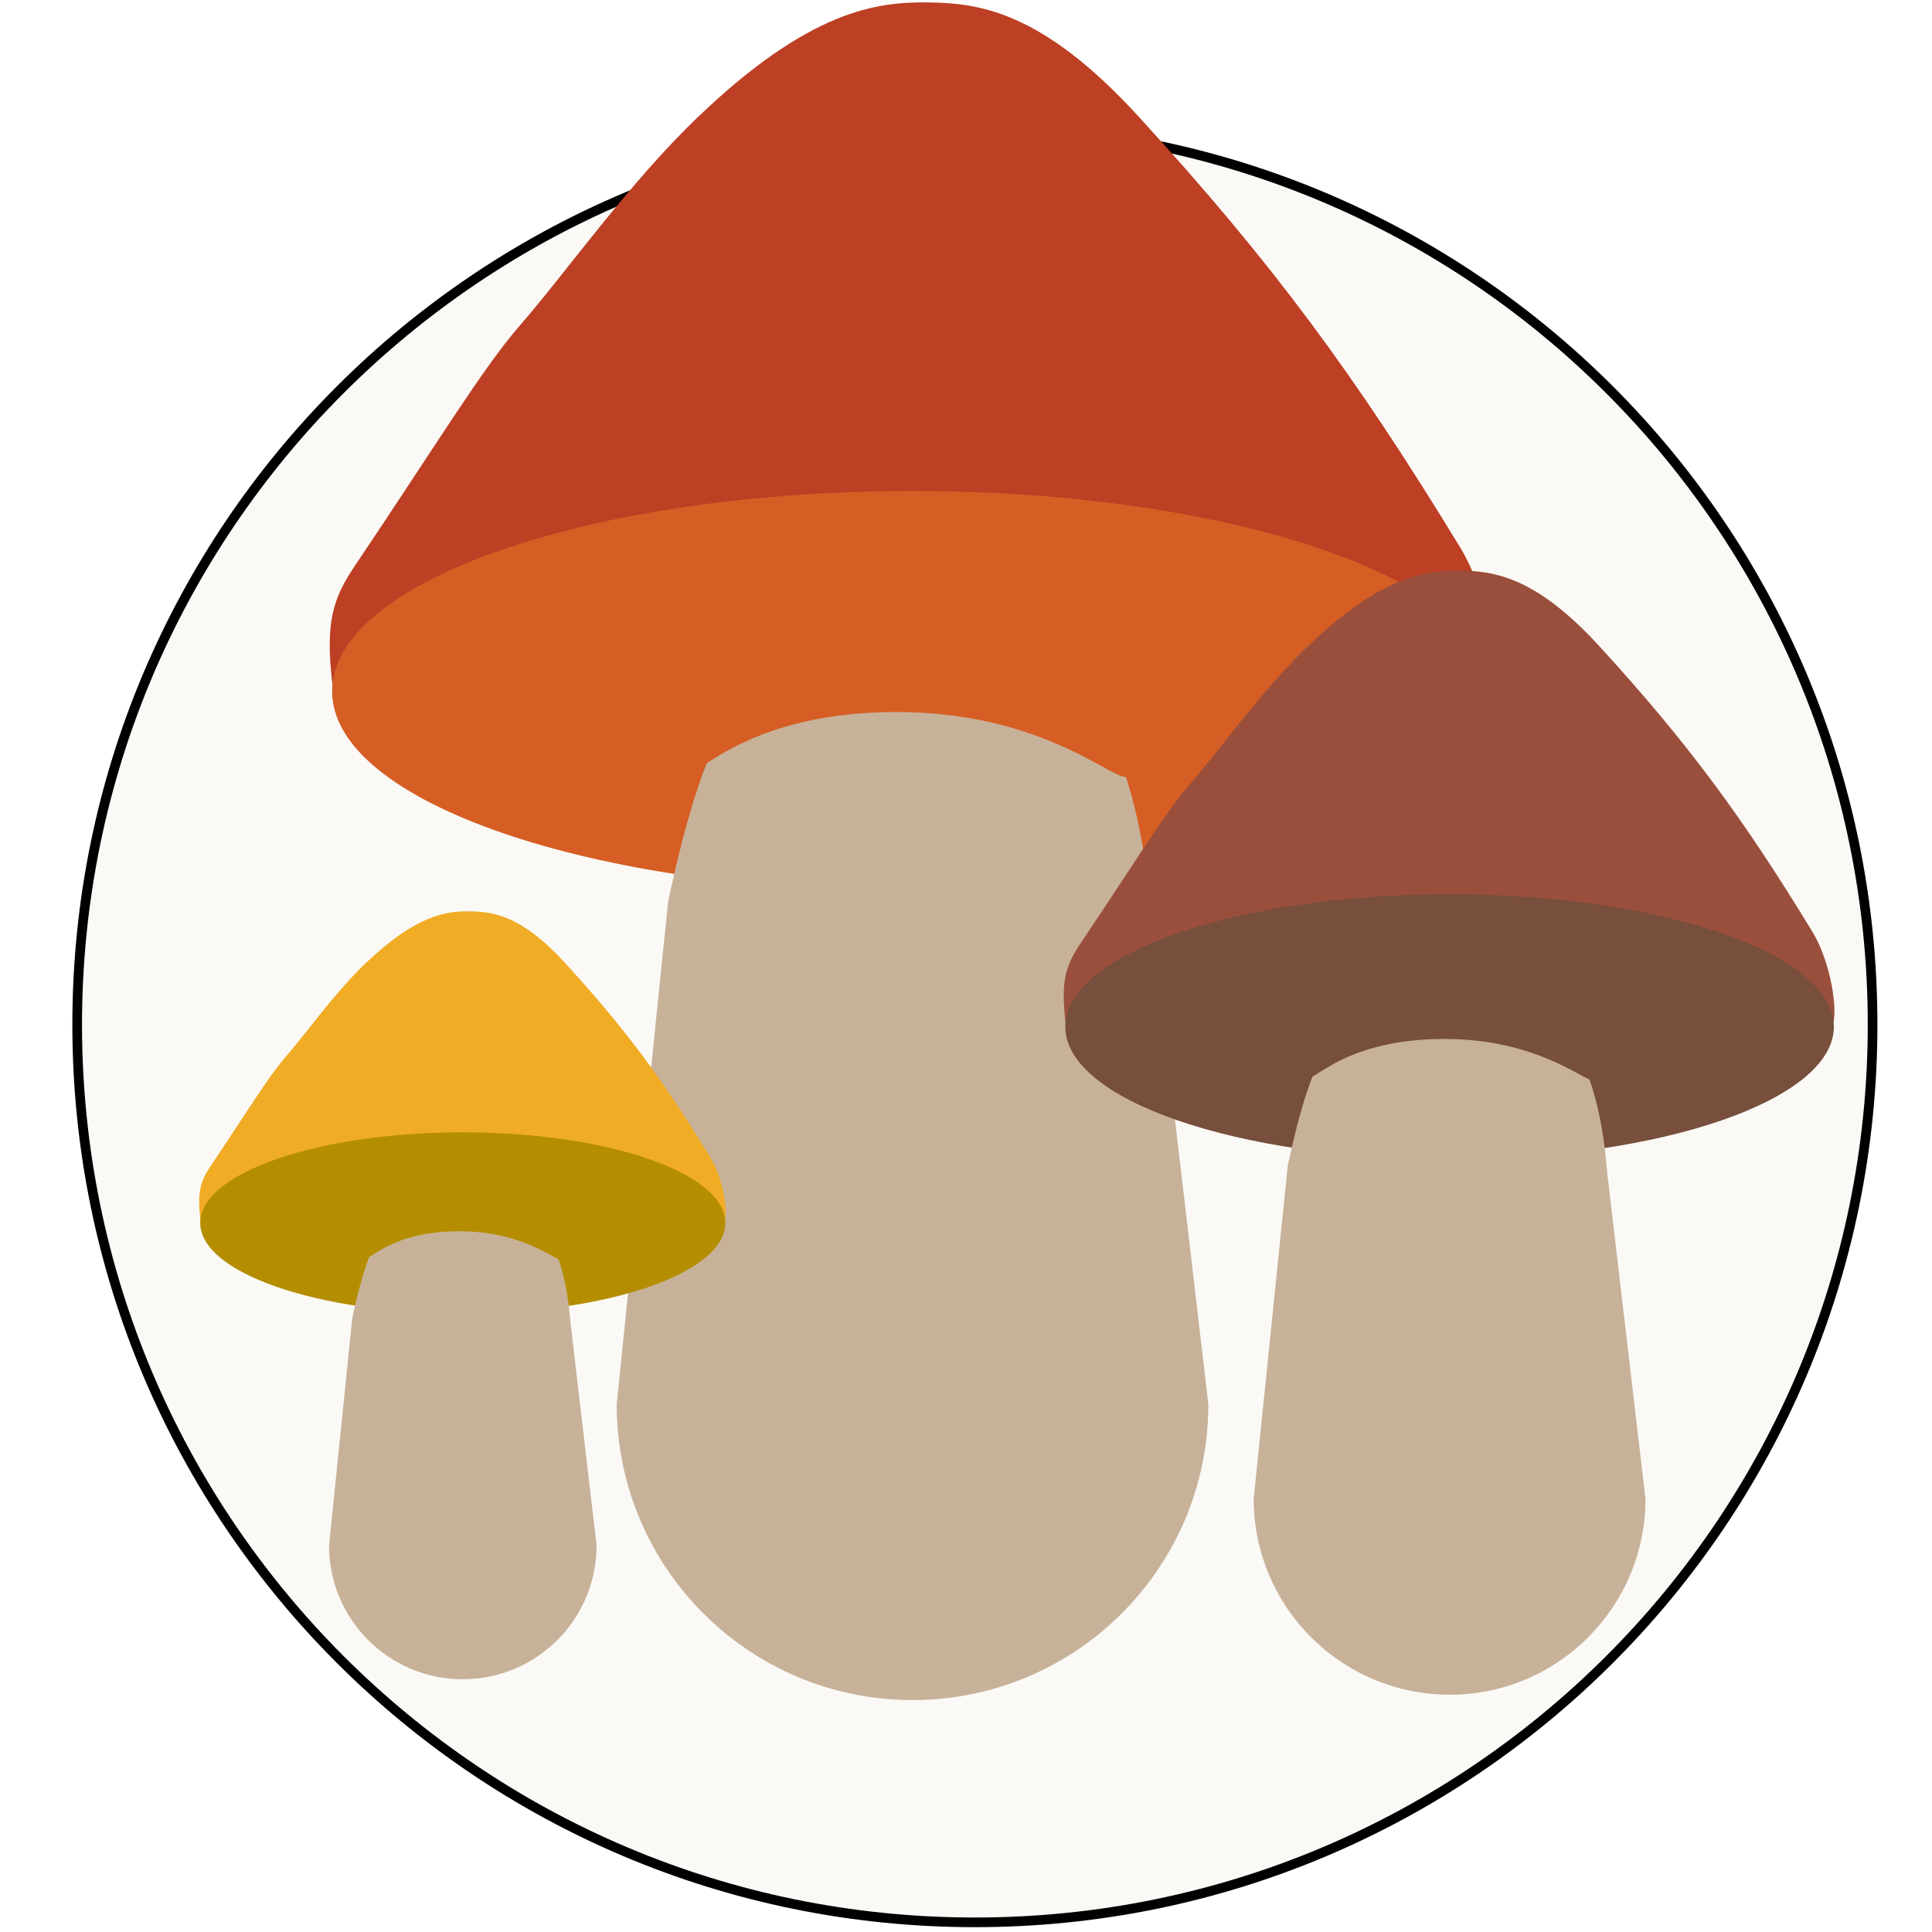
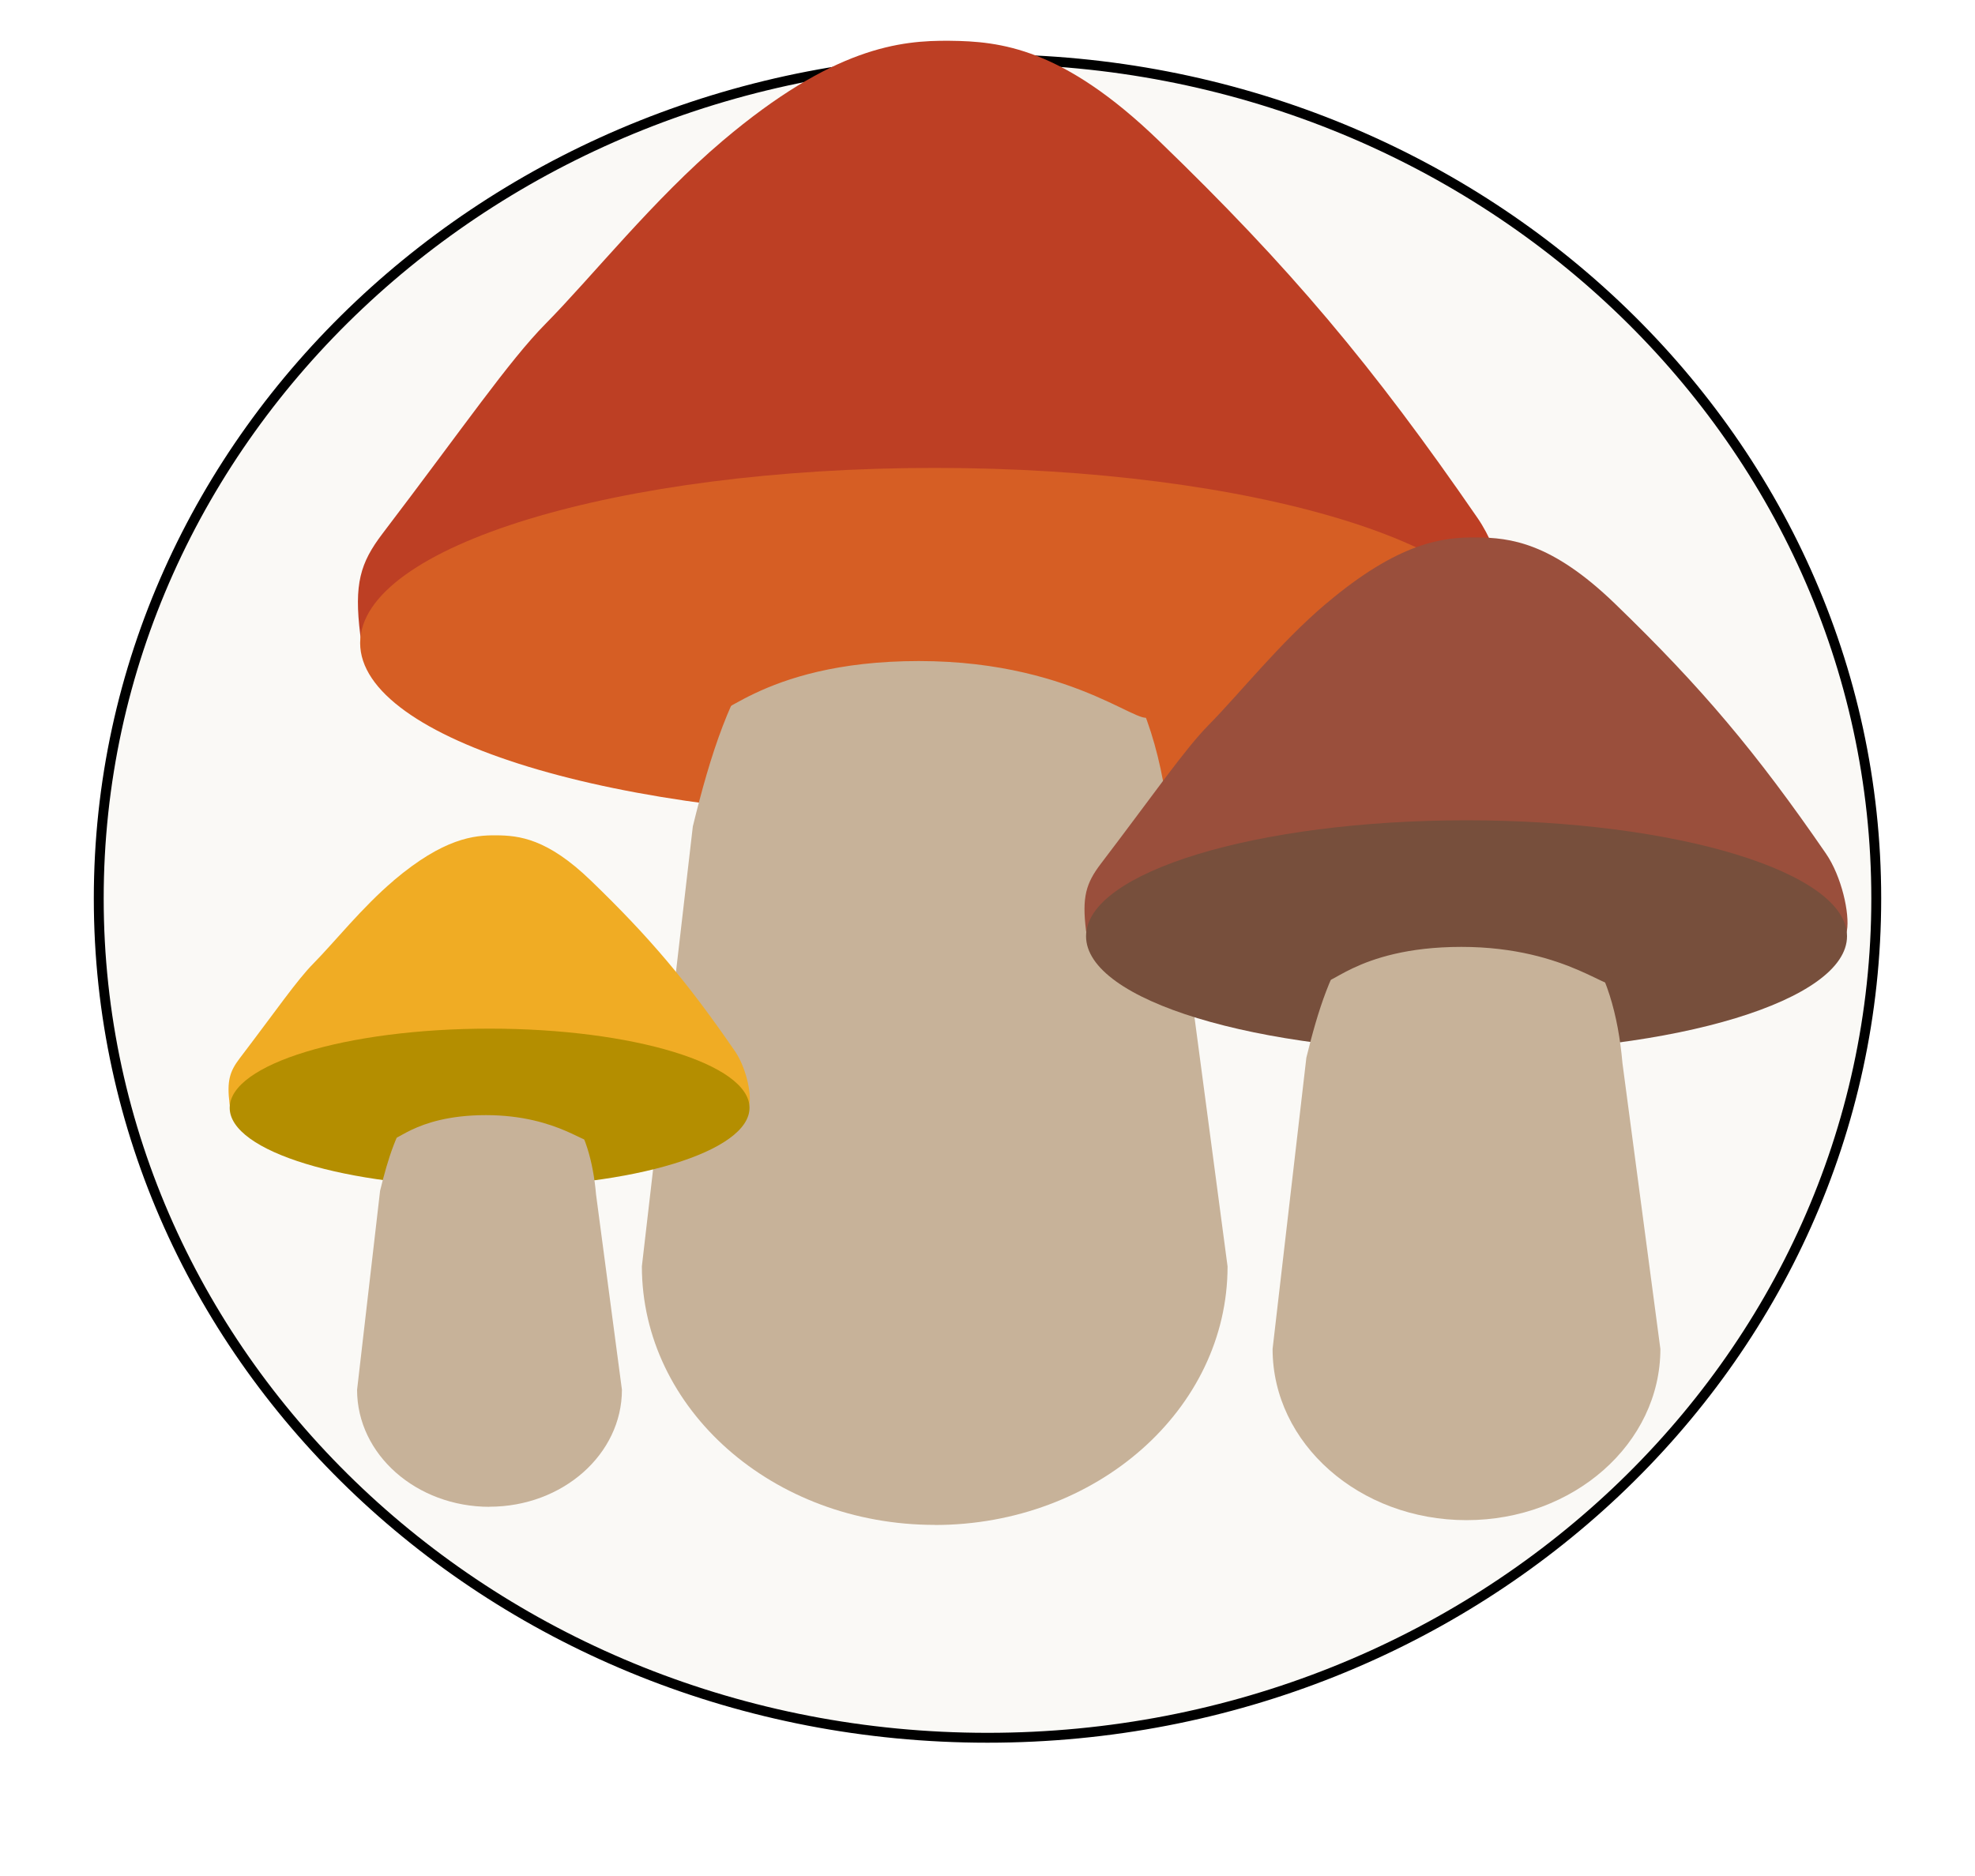
- <svg xmlns="http://www.w3.org/2000/svg" id="Layer_1" width="200" height="200" viewBox="0 0 200 200">
+ <svg xmlns="http://www.w3.org/2000/svg" id="Layer_1" width="200" height="190" viewBox="0 0 200 190">
  <defs>
    <style>.cls-1{fill:#faf9f6;stroke:#000;stroke-miterlimit:10;}.cls-2{fill:#774f3c;}.cls-2,.cls-3,.cls-4,.cls-5,.cls-6,.cls-7,.cls-8{stroke-width:0px;}.cls-3{fill:#c7b299;}.cls-4{fill:#d65e24;}.cls-5{fill:#bd3f24;}.cls-6{fill:#b48e00;}.cls-7{fill:#9a4f3c;}.cls-8{fill:#f0ac24;}</style>
  </defs>
-   <circle class="cls-1" cx="100.92" cy="106.07" r="92.93" />
-   <path class="cls-4" d="M117.75,79.63c0,2.85-7.05-6.16-24.13-6.16s-21.47,8.34-21.47,5.49,6.02-19.31,23.1-19.31,22.5,17.12,22.5,19.97Z" />
-   <path class="cls-5" d="M72.29,12.08C83.85,1,90.85.19,96.01.25c5.29.06,11.81.83,21.87,11.83,13.72,15,22.34,26.62,33.33,44.68,2.5,4.11,3.79,10.79,3.33,13.81-.63,4.14-10.86,5.02-24.8,8.16-34,7.65-44.11,7.89-55.97,5.52-3.05-.61-38.13-2.29-39.39-13.68-.67-6.02,0-8.5,2.33-11.96,8.53-12.68,13.22-20.44,17.05-24.85,4.86-5.58,11.3-14.76,18.53-21.69Z" />
-   <ellipse class="cls-4" cx="94.46" cy="71.56" rx="60.08" ry="20.73" />
-   <path class="cls-3" d="M94.46,175.99h0c-16.91,0-30.62-13.71-30.62-30.62l5.33-52.09c3.66-16.98,8.38-30.12,25.3-30.12h0c16.91,0,23.3,13.81,24.63,31.12l5.99,51.09c0,16.91-13.71,30.62-30.62,30.62Z" />
-   <path class="cls-7" d="M135.38,66.9c7.66-7.34,12.29-7.87,15.71-7.83,3.5.04,7.82.55,14.48,7.83,9.08,9.93,14.79,17.63,22.07,29.59,1.65,2.72,2.51,7.14,2.2,9.14-.42,2.74-7.19,3.33-16.42,5.4-22.51,5.06-29.21,5.22-37.06,3.66-2.02-.4-25.25-1.52-26.08-9.06-.44-3.99,0-5.63,1.54-7.92,5.65-8.4,8.75-13.54,11.29-16.45,3.22-3.69,7.48-9.77,12.27-14.36Z" />
-   <ellipse class="cls-2" cx="150.06" cy="106.29" rx="39.78" ry="13.72" />
-   <path class="cls-3" d="M150.06,175.43h0c-11.2,0-20.28-9.08-20.28-20.28l3.53-34.49c2.42-11.24,5.55-19.94,16.75-19.94h0c11.2,0,15.43,9.15,16.31,20.61l3.97,33.83c0,11.2-9.08,20.28-20.28,20.28Z" />
-   <path class="cls-2" d="M165.49,111.63c0,1.89-4.67-4.08-15.98-4.08s-14.21,5.52-14.21,3.64,3.98-12.78,15.29-12.78,14.9,11.34,14.9,13.22Z" />
-   <path class="cls-8" d="M37.88,99.69c5.23-5.01,8.4-5.38,10.73-5.35,2.39.03,5.34.37,9.89,5.35,6.21,6.79,10.11,12.04,15.08,20.21,1.13,1.86,1.71,4.88,1.51,6.25-.28,1.87-4.91,2.27-11.22,3.69-15.38,3.46-19.95,3.57-25.32,2.5-1.38-.27-17.25-1.04-17.82-6.19-.3-2.72,0-3.84,1.05-5.41,3.86-5.74,5.98-9.25,7.71-11.24,2.2-2.52,5.11-6.68,8.38-9.81Z" />
-   <ellipse class="cls-6" cx="47.91" cy="126.6" rx="27.18" ry="9.38" />
-   <path class="cls-3" d="M47.91,173.84h0c-7.65,0-13.85-6.2-13.85-13.85l2.41-23.57c1.66-7.68,3.79-13.63,11.44-13.63h0c7.65,0,10.54,6.25,11.14,14.08l2.71,23.11c0,7.65-6.2,13.85-13.85,13.85Z" />
-   <path class="cls-6" d="M58.45,130.25c0,1.29-3.19-2.79-10.92-2.79s-9.71,3.77-9.71,2.48,2.72-8.73,10.45-8.73,10.18,7.75,10.18,9.03Z" />
-   <path class="cls-4" d="M116.92,79.87c0,2.85-7.05-6.16-24.13-6.16s-21.47,8.34-21.47,5.49,6.02-19.31,23.1-19.31,22.5,17.12,22.5,19.97Z" />
+   <ellipse class="cls-1" cx="100" cy="91" rx="90" ry="85" />
+   <path class="cls-4" d="M117.22,72.02c0,2.44-6.83-5.27-23.37-5.27s-20.79,7.14-20.79,4.7,5.83-16.51,22.37-16.51,21.79,14.64,21.79,17.08Z" />
+   <path class="cls-5" d="M73.19,14.25c11.2-9.48,17.98-10.17,22.98-10.12,5.13.05,11.44.71,21.18,10.12,13.29,12.83,21.64,22.77,32.28,38.22,2.42,3.51,3.67,9.23,3.22,11.81-.61,3.54-10.52,4.3-24.01,6.98-32.93,6.54-42.72,6.75-54.21,4.72-2.95-.52-36.93-1.96-38.15-11.7-.64-5.15,0-7.27,2.25-10.23,8.26-10.85,12.8-17.49,16.51-21.25,4.71-4.77,10.94-12.62,17.95-18.55Z" />
+   <ellipse class="cls-4" cx="94.66" cy="65.12" rx="58.19" ry="17.73" />
+   <path class="cls-3" d="M94.66,154.44h0c-16.38,0-29.66-11.73-29.66-26.19l5.16-44.55c3.55-14.52,8.12-25.76,24.5-25.76h0c16.38,0,22.57,11.81,23.85,26.62l5.8,43.7c0,14.47-13.28,26.19-29.66,26.19Z" />
+   <path class="cls-7" d="M134.3,61.13c7.42-6.28,11.9-6.73,15.21-6.7,3.39.03,7.57.47,14.02,6.7,8.8,8.5,14.33,15.08,21.37,25.31,1.6,2.33,2.43,6.11,2.13,7.82-.4,2.34-6.97,2.84-15.9,4.62-21.81,4.33-28.29,4.47-35.89,3.13-1.95-.34-24.45-1.3-25.26-7.75-.43-3.41,0-4.81,1.49-6.77,5.47-7.18,8.48-11.58,10.93-14.07,3.12-3.16,7.24-8.36,11.88-12.28Z" />
+   <ellipse class="cls-2" cx="148.51" cy="94.82" rx="38.53" ry="11.74" />
+   <path class="cls-3" d="M148.51,153.96h0c-10.85,0-19.64-7.76-19.64-17.34l3.42-29.5c2.35-9.61,5.38-17.06,16.22-17.06h0c10.85,0,14.94,7.82,15.79,17.62l3.84,28.94c0,9.58-8.79,17.34-19.64,17.34Z" />
+   <path class="cls-2" d="M163.46,99.39c0,1.61-4.52-3.49-15.47-3.49s-13.77,4.72-13.77,3.11,3.86-10.93,14.81-10.93,14.43,9.7,14.43,11.31Z" />
+   <path class="cls-8" d="M39.86,89.18c5.07-4.29,8.13-4.6,10.39-4.58,2.32.02,5.17.32,9.58,4.58,6.01,5.8,9.79,10.3,14.6,17.29,1.09,1.59,1.66,4.17,1.46,5.34-.27,1.6-4.76,1.94-10.86,3.16-14.9,2.96-19.33,3.05-24.52,2.14-1.33-.24-16.71-.89-17.26-5.29-.29-2.33,0-3.29,1.02-4.63,3.74-4.91,5.79-7.91,7.47-9.61,2.13-2.16,4.95-5.71,8.12-8.39Z" />
+   <ellipse class="cls-6" cx="49.58" cy="112.2" rx="26.32" ry="8.02" />
+   <path class="cls-3" d="M49.58,152.61h0c-7.41,0-13.42-5.3-13.42-11.85l2.33-20.16c1.6-6.57,3.67-11.66,11.08-11.66h0c7.41,0,10.21,5.34,10.79,12.04l2.62,19.77c0,6.54-6.01,11.85-13.42,11.85Z" />
+   <path class="cls-6" d="M59.78,115.32c0,1.1-3.09-2.38-10.57-2.38s-9.41,3.23-9.41,2.13,2.64-7.47,10.12-7.47,9.86,6.62,9.86,7.73Z" />
+   <path class="cls-4" d="M116.42,72.22c0,2.44-6.83-5.27-23.37-5.27s-20.79,7.14-20.79,4.7,5.83-16.51,22.37-16.51,21.79,14.64,21.79,17.08Z" />
</svg>
